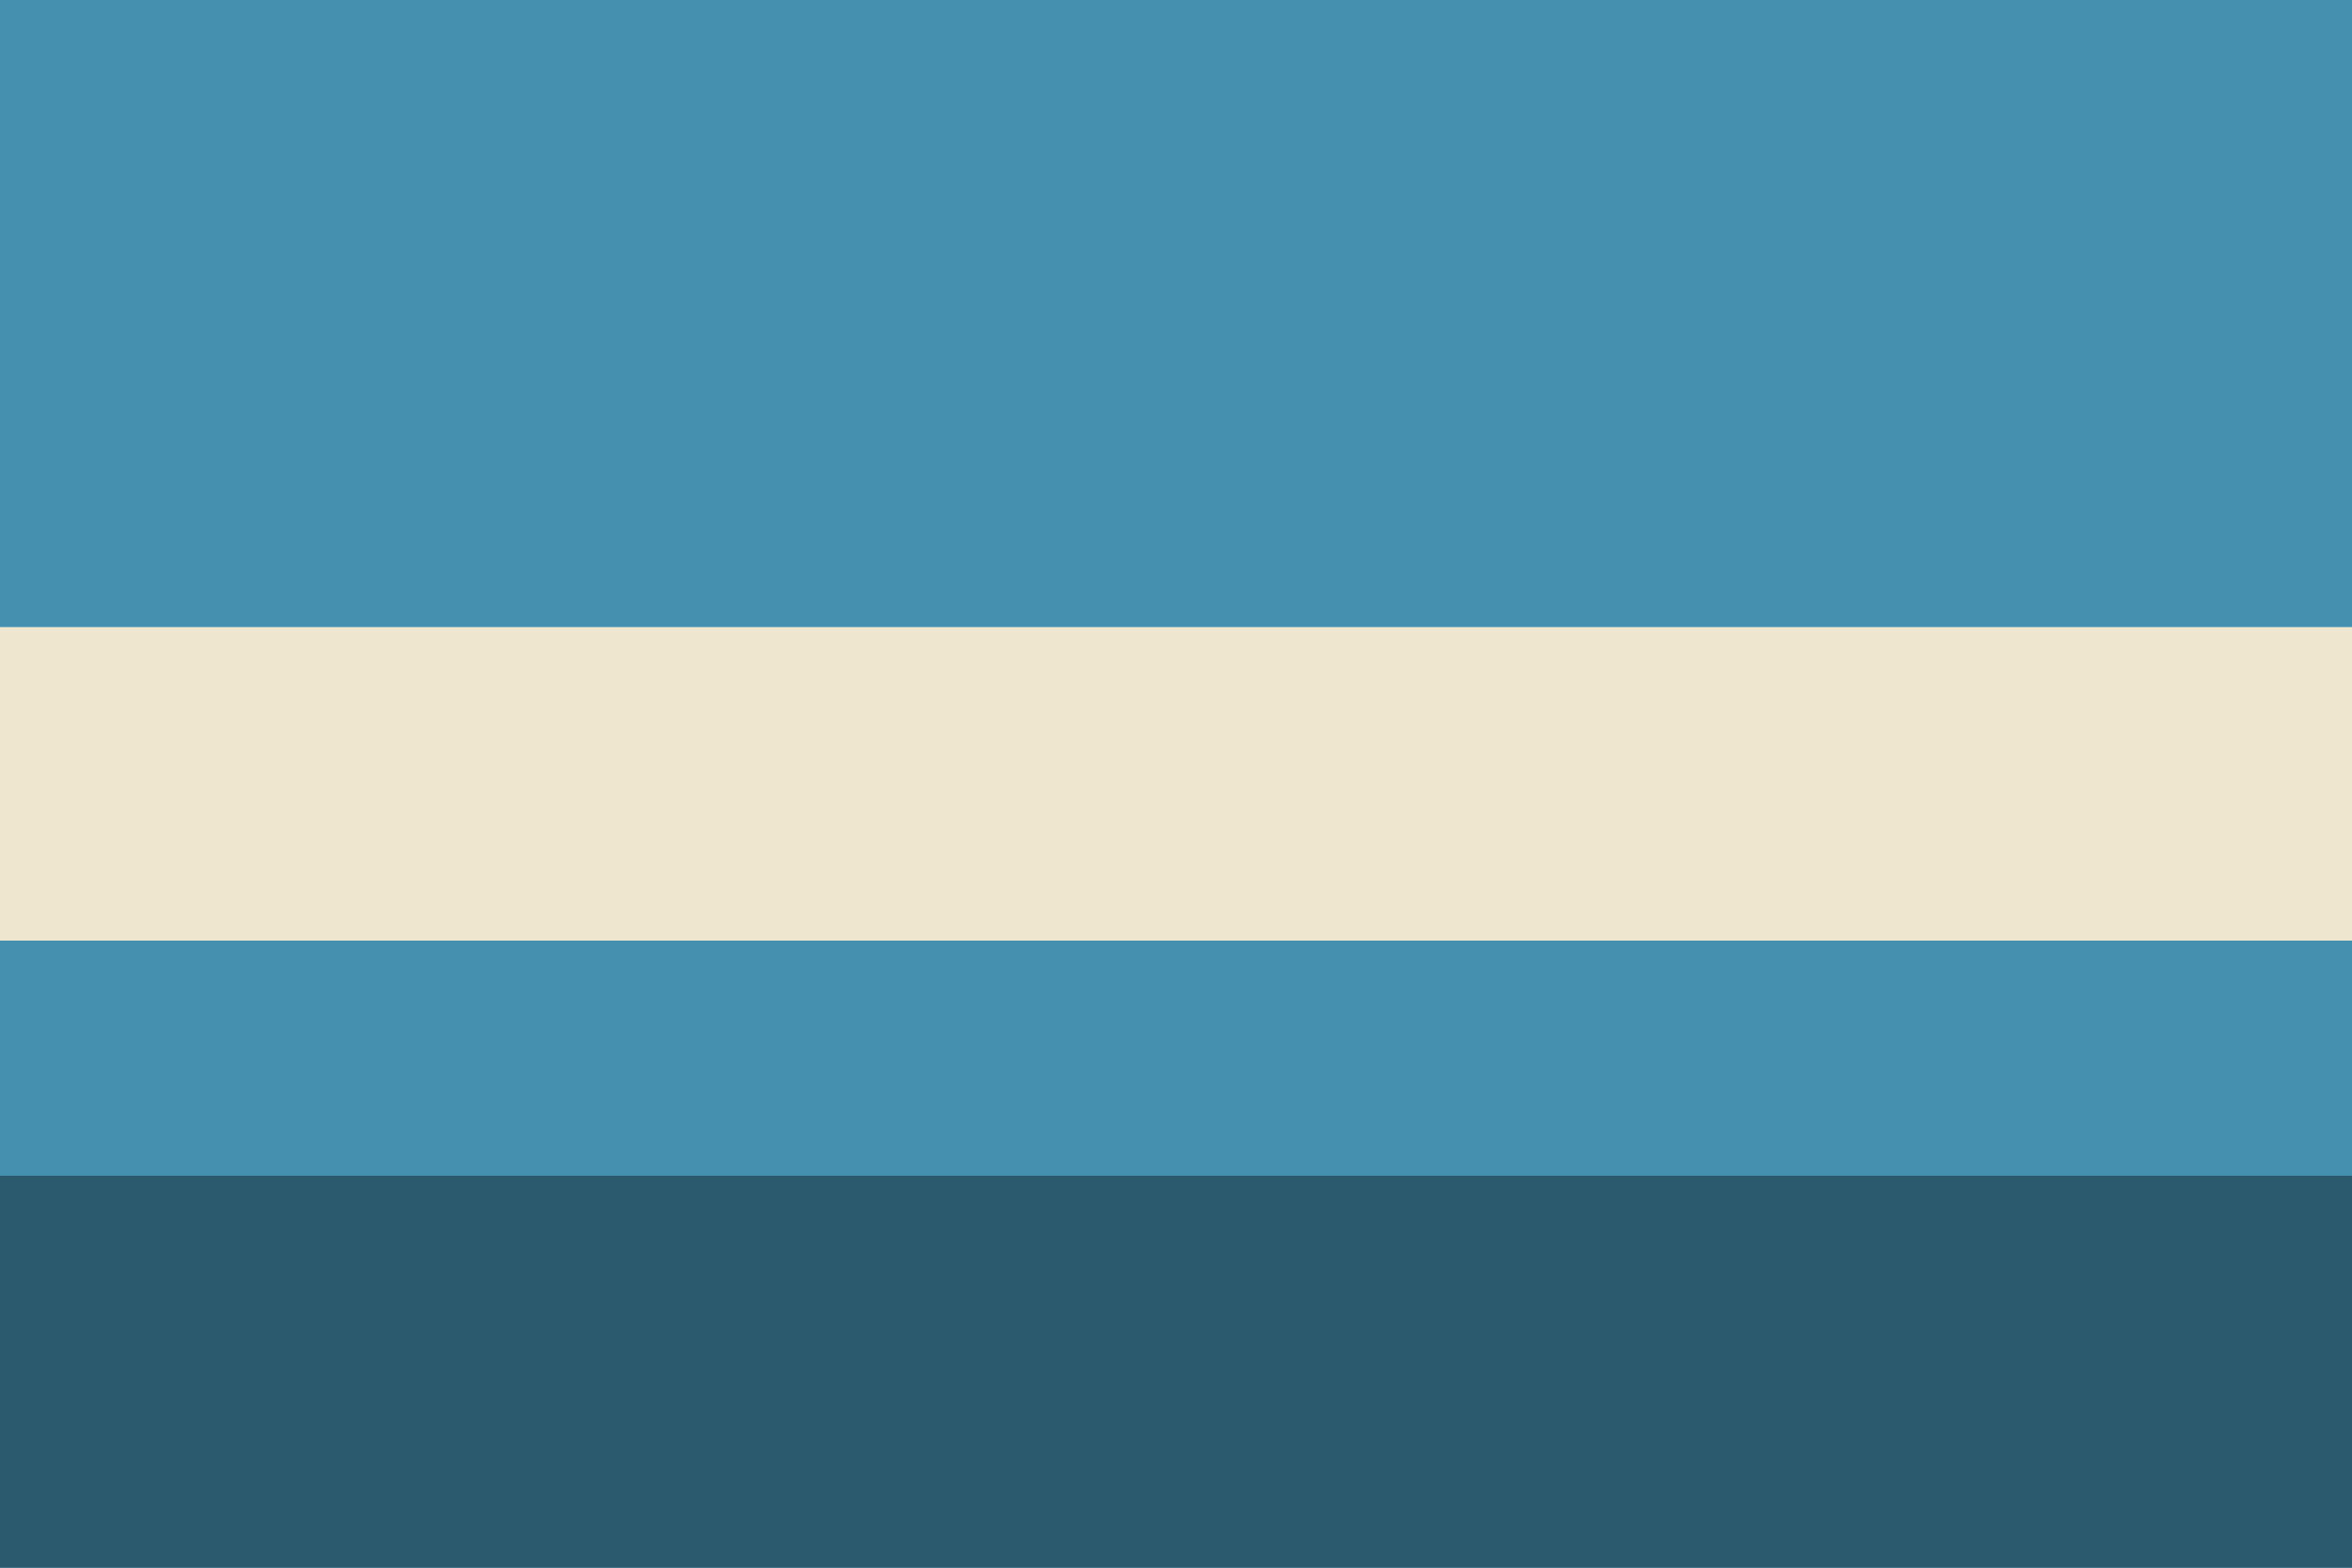
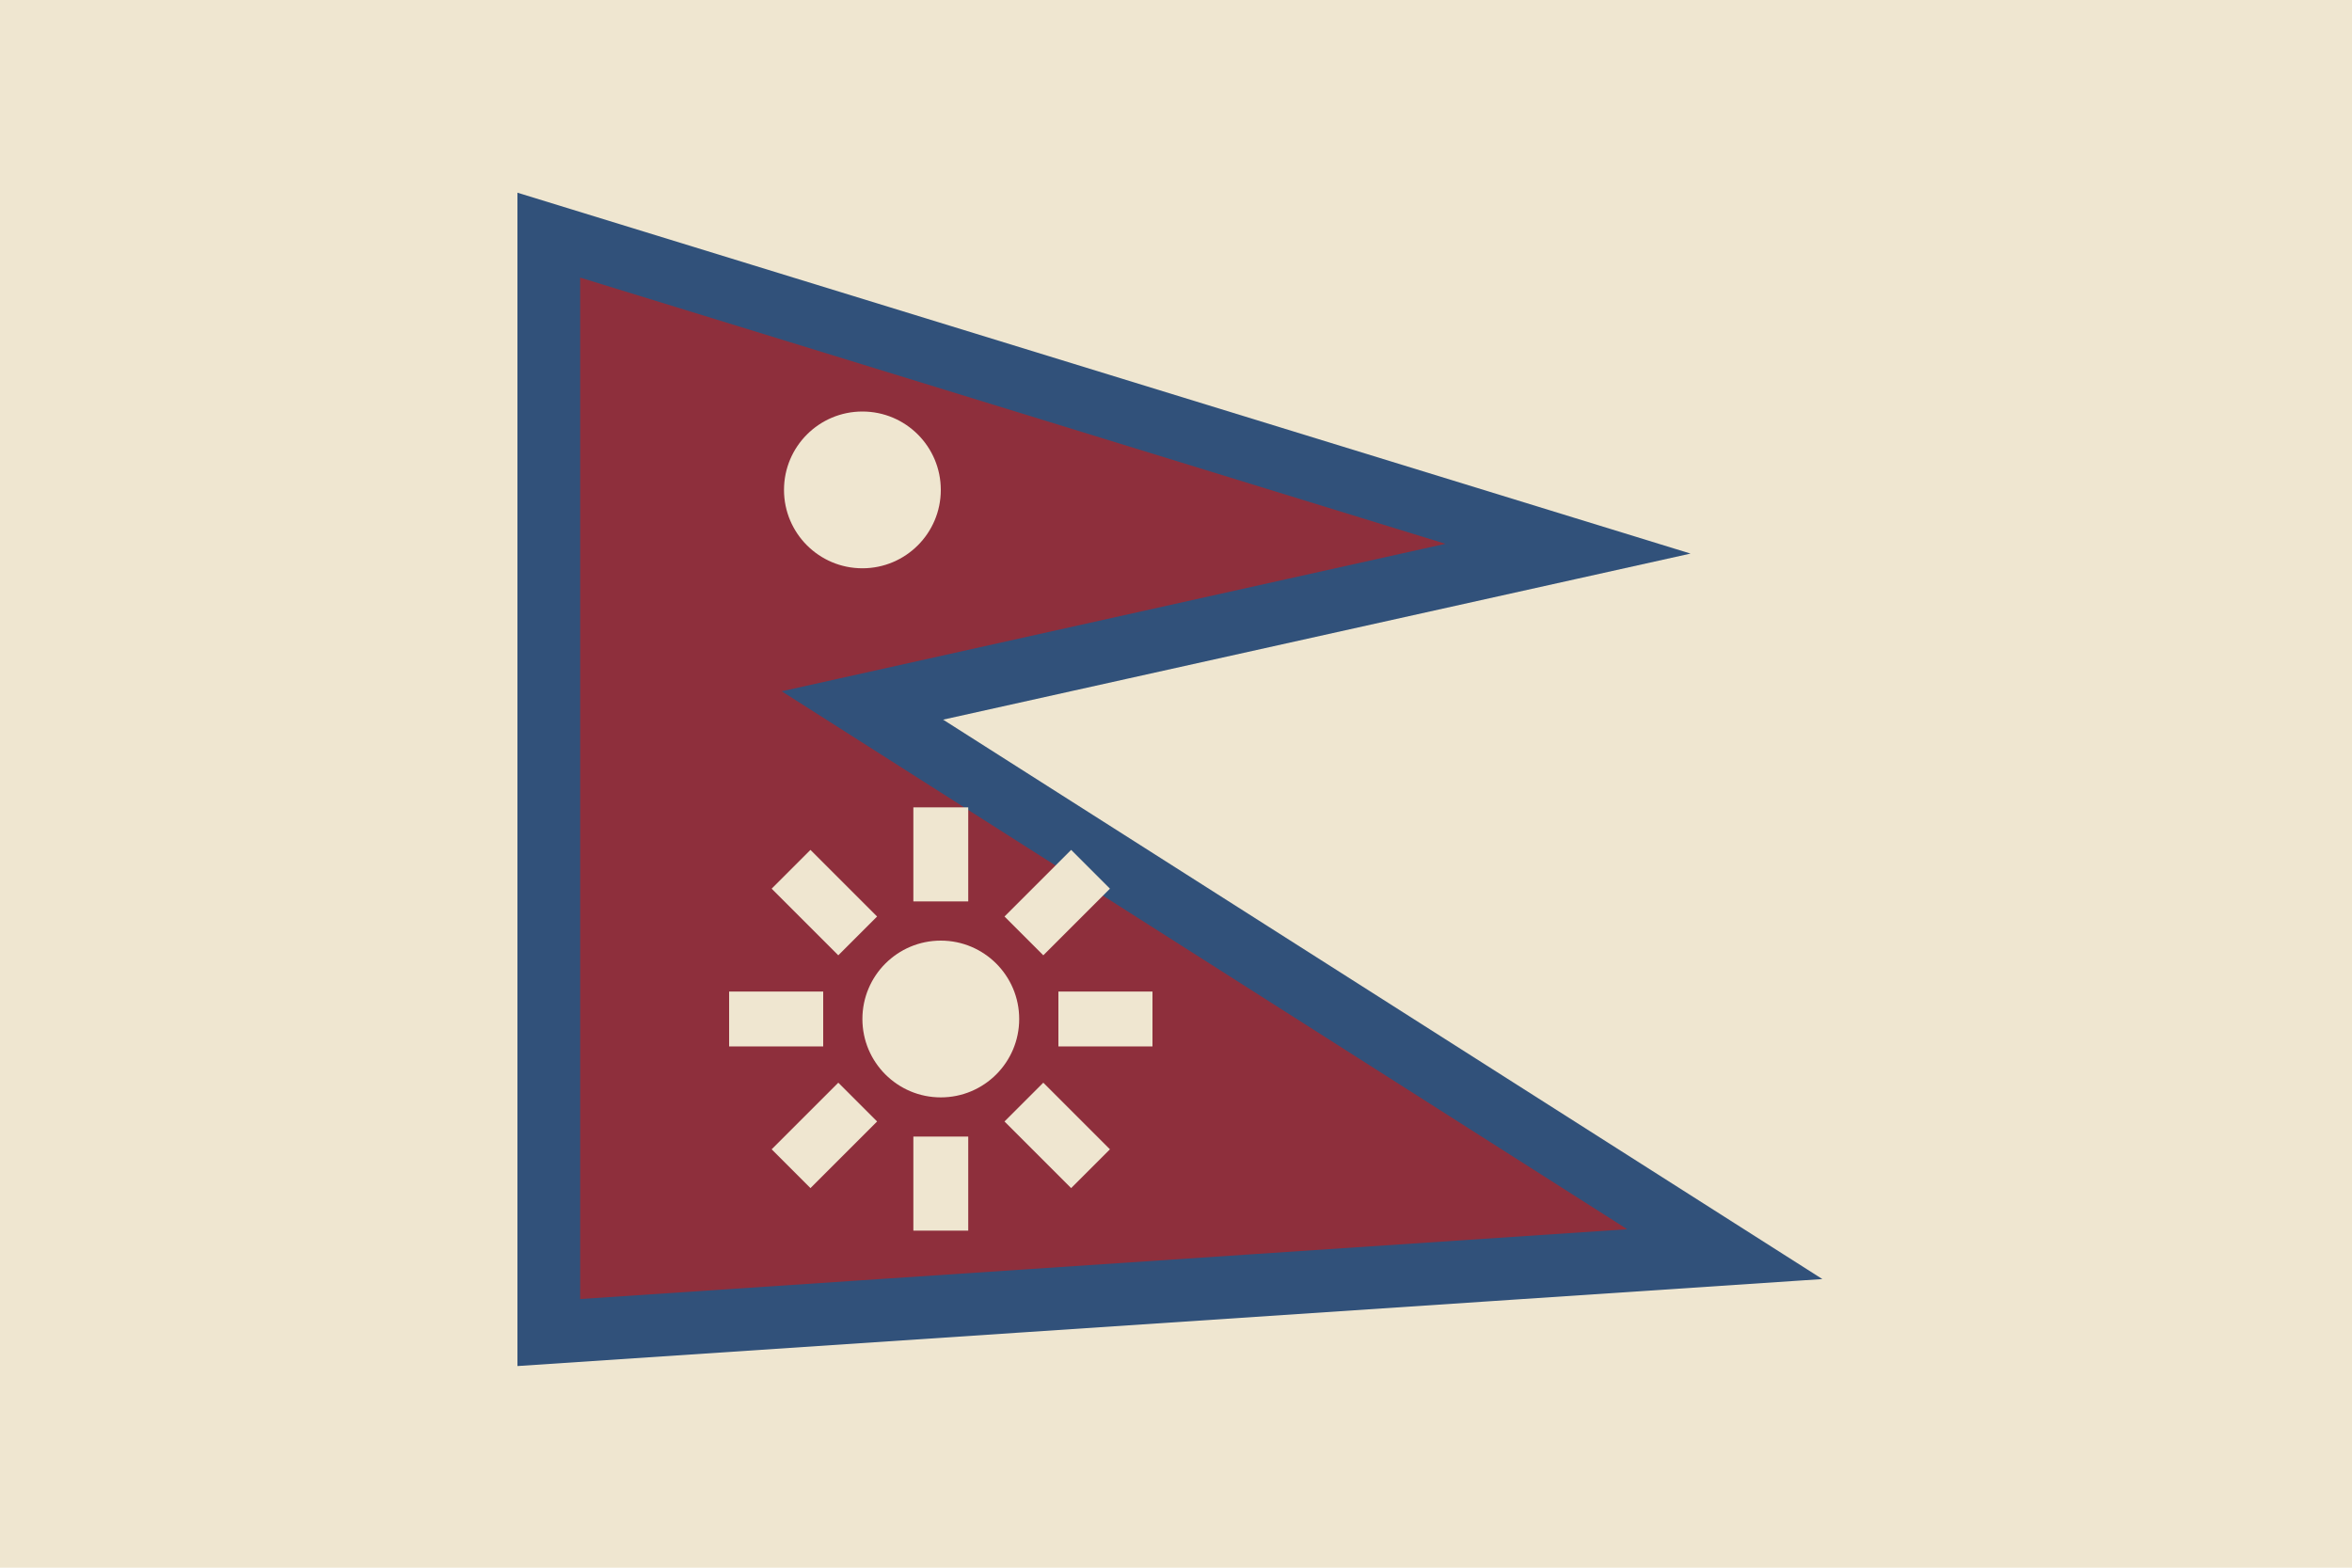
<svg xmlns="http://www.w3.org/2000/svg" viewBox="0 0 60 40">
-   <rect x="0" y="0" width="60" height="40" fill="#458faf" />
-   <rect x="0" y="16" width="60" height="8" fill="#efe6d0" />
-   <rect x="0" y="30" width="60" height="10" fill="#2b596d" />
+   <rect x="0" y="0" width="60" height="40" fill="#efe6d0" />
+   <path d="M14,6 L40,14 L22,18 L44,32 L14,34 Z" fill="#8e2f3c" stroke="#31517a" stroke-width="1.6" />
+   <circle cx="22" cy="12.5" r="2" fill="#efe6d0" />
+   <circle cx="24" cy="26" r="2" fill="#efe6d0" />
+   <line x1="27.00" y1="26.00" x2="29.40" y2="26.00" stroke="#efe6d0" stroke-width="1.4" />
+   <line x1="26.12" y1="28.12" x2="27.82" y2="29.82" stroke="#efe6d0" stroke-width="1.4" />
+   <line x1="24.00" y1="29.00" x2="24.00" y2="31.40" stroke="#efe6d0" stroke-width="1.4" />
+   <line x1="21.88" y1="28.12" x2="20.18" y2="29.82" stroke="#efe6d0" stroke-width="1.4" />
+   <line x1="21.00" y1="26.00" x2="18.60" y2="26.00" stroke="#efe6d0" stroke-width="1.4" />
+   <line x1="21.88" y1="23.88" x2="20.18" y2="22.18" stroke="#efe6d0" stroke-width="1.4" />
+   <line x1="24.00" y1="23.00" x2="24.00" y2="20.60" stroke="#efe6d0" stroke-width="1.4" />
+   <line x1="26.12" y1="23.88" x2="27.82" y2="22.18" stroke="#efe6d0" stroke-width="1.4" />
</svg>
